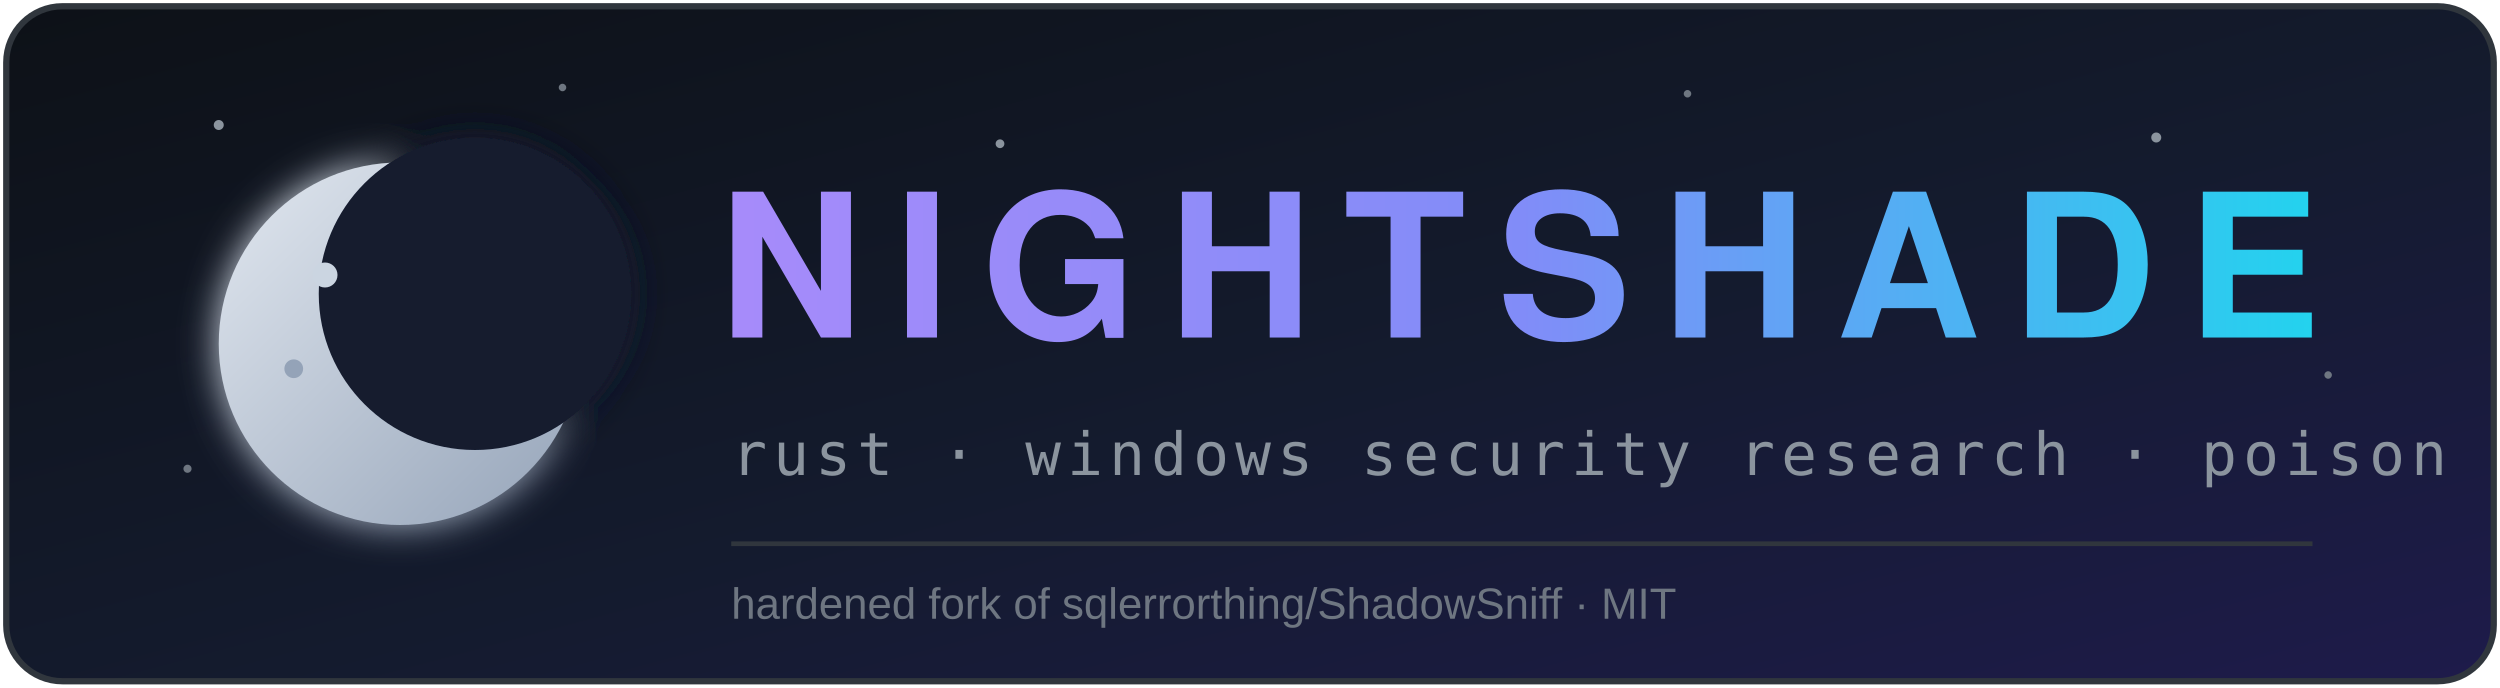
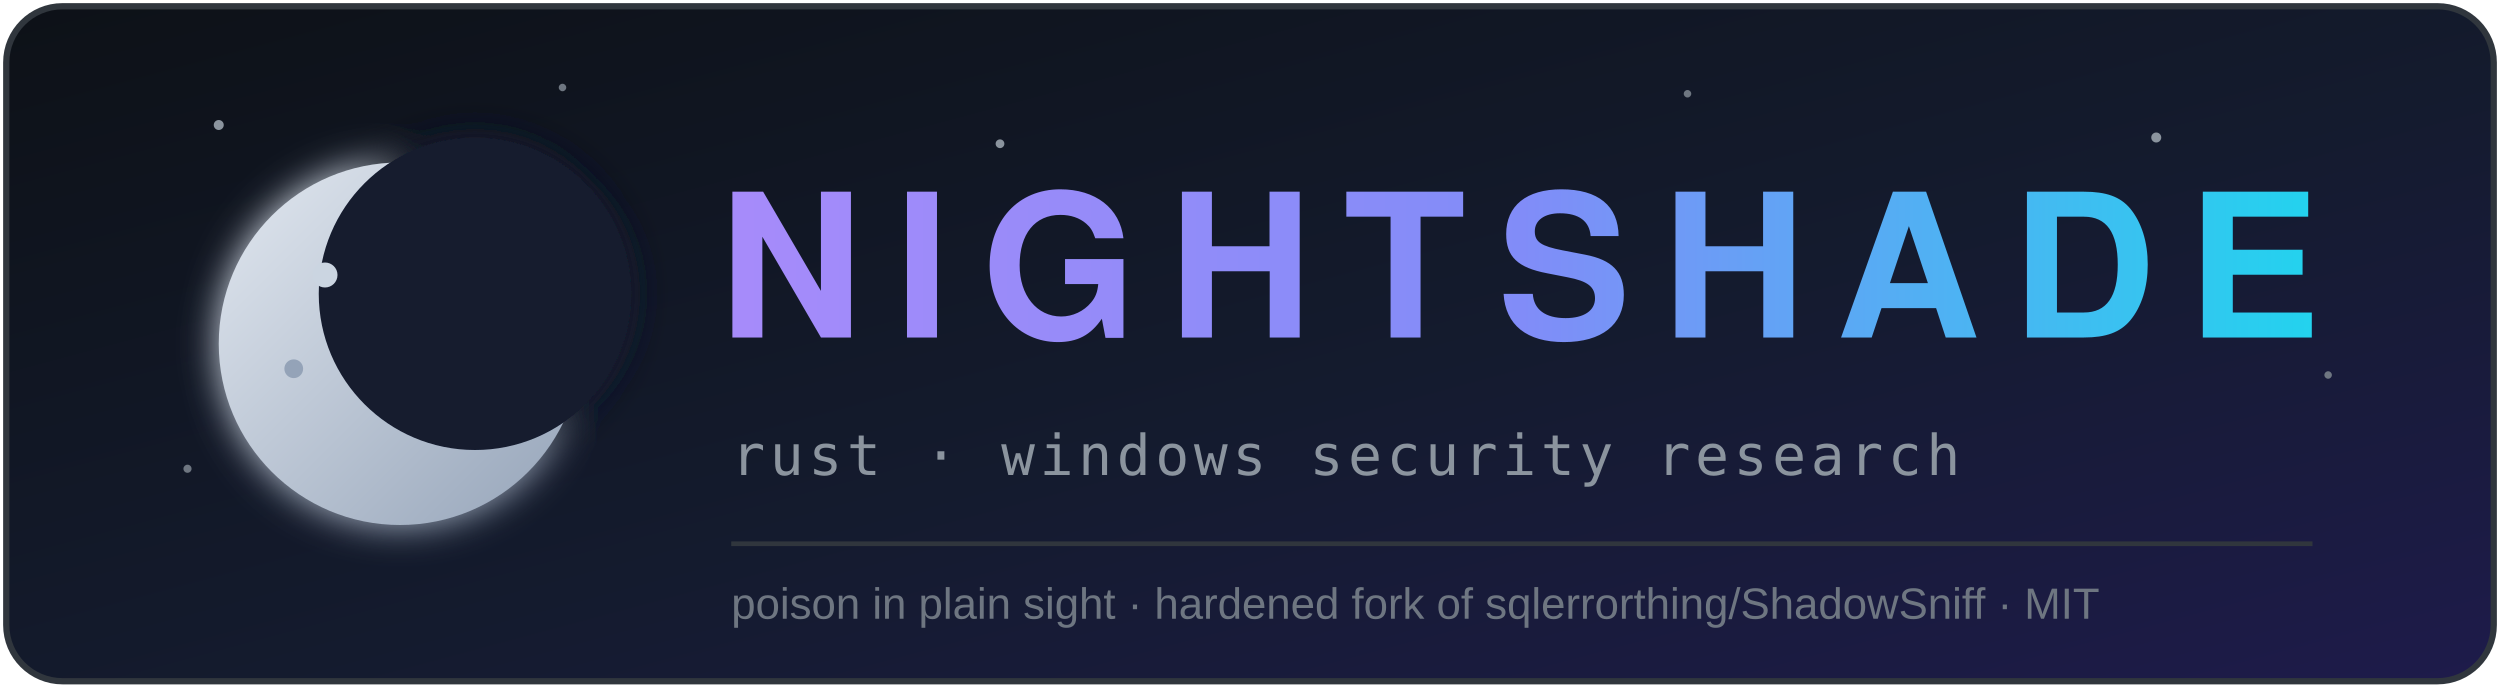
<svg xmlns="http://www.w3.org/2000/svg" width="800" height="220" viewBox="0 0 800 220">
  <defs>
    <linearGradient id="bg" x1="0%" y1="0%" x2="100%" y2="100%">
      <stop offset="0%" stop-color="#0d1117" />
      <stop offset="55%" stop-color="#141b2e" />
      <stop offset="100%" stop-color="#1e1b4b" />
    </linearGradient>
    <linearGradient id="title" x1="0%" y1="0%" x2="100%" y2="0%">
      <stop offset="0%" stop-color="#a78bfa" />
      <stop offset="50%" stop-color="#818cf8" />
      <stop offset="100%" stop-color="#22d3ee" />
    </linearGradient>
    <linearGradient id="moon" x1="0%" y1="0%" x2="100%" y2="100%">
      <stop offset="0%" stop-color="#e2e8f0" />
      <stop offset="100%" stop-color="#94a3b8" />
    </linearGradient>
    <filter id="glow" x="-40%" y="-40%" width="180%" height="180%">
      <feGaussianBlur stdDeviation="6" result="b" />
      <feMerge>
        <feMergeNode in="b" />
        <feMergeNode in="SourceGraphic" />
      </feMerge>
    </filter>
  </defs>
  <rect x="2" y="2" width="796" height="216" rx="18" fill="url(#bg)" stroke="#30363d" stroke-width="2" />
  <circle cx="70" cy="40" r="1.6" fill="#8b949e" />
  <circle cx="180" cy="28" r="1.2" fill="#6e7681" />
  <circle cx="320" cy="46" r="1.4" fill="#8b949e" />
  <circle cx="540" cy="30" r="1.2" fill="#6e7681" />
  <circle cx="690" cy="44" r="1.6" fill="#8b949e" />
  <circle cx="745" cy="120" r="1.2" fill="#6e7681" />
  <circle cx="60" cy="150" r="1.3" fill="#6e7681" />
  <g filter="url(#glow)">
    <circle cx="128" cy="110" r="58" fill="url(#moon)" />
    <circle cx="152" cy="94" r="50" fill="#141b2e" />
  </g>
  <circle cx="104" cy="88" r="4" fill="#cbd5e1" />
  <circle cx="94" cy="118" r="3" fill="#94a3b8" />
  <text x="230" y="108" font-family="Segoe UI, Helvetica, Arial, sans-serif" font-size="64" font-weight="800" letter-spacing="10" fill="url(#title)">NIGHTSHADE</text>
-   <text x="234" y="152" font-family="Consolas, Menlo, monospace" font-size="19" fill="#8b949e" letter-spacing="2">rust · windows security research · poison in plain sight</text>
+   <text x="234" y="152" font-family="Consolas, Menlo, monospace" font-size="18" fill="#8b949e" letter-spacing="1.5">rust · windows security research</text>
  <line x1="234" y1="174" x2="740" y2="174" stroke="#30363d" stroke-width="1.5" />
-   <text x="234" y="198" font-family="Segoe UI, Arial, sans-serif" font-size="14" fill="#6e7681">hardened fork of sqlerrorthing/ShadowSniff · MIT</text>
+   <text x="234" y="198" font-family="Segoe UI, Arial, sans-serif" font-size="14" fill="#6e7681">poison in plain sight · hardened fork of sqlerrorthing/ShadowSniff · MIT</text>
</svg>
